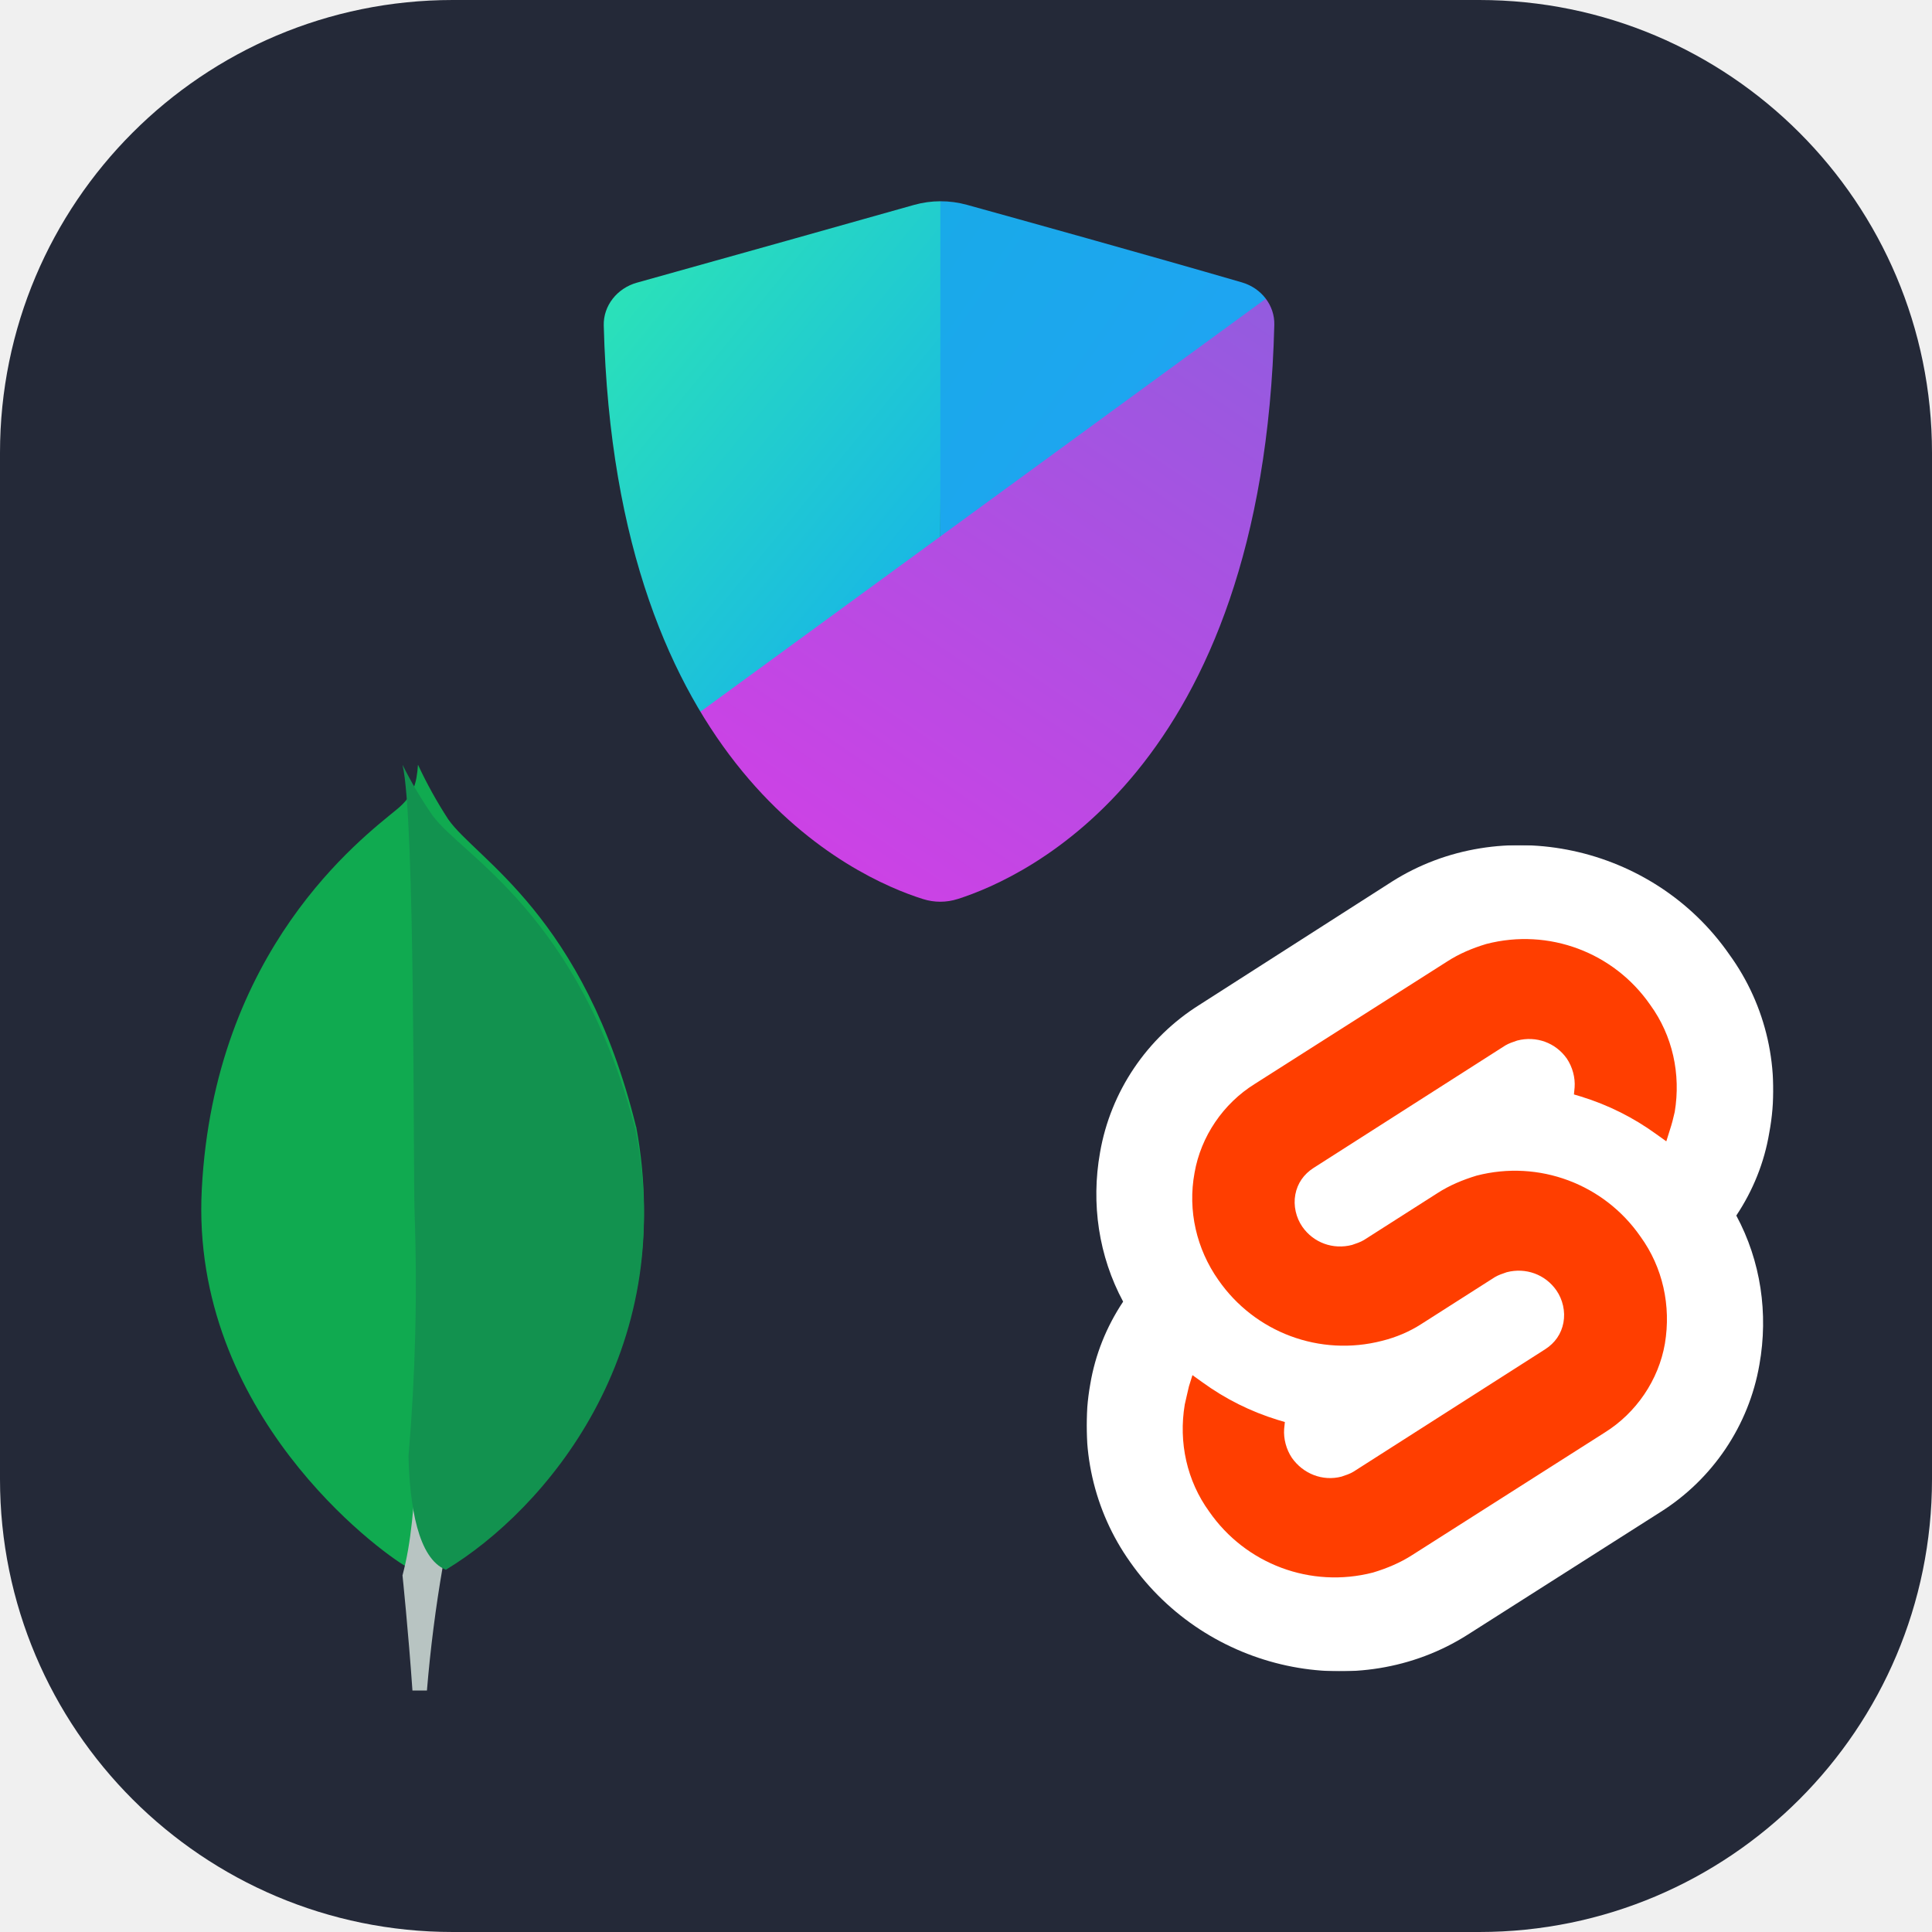
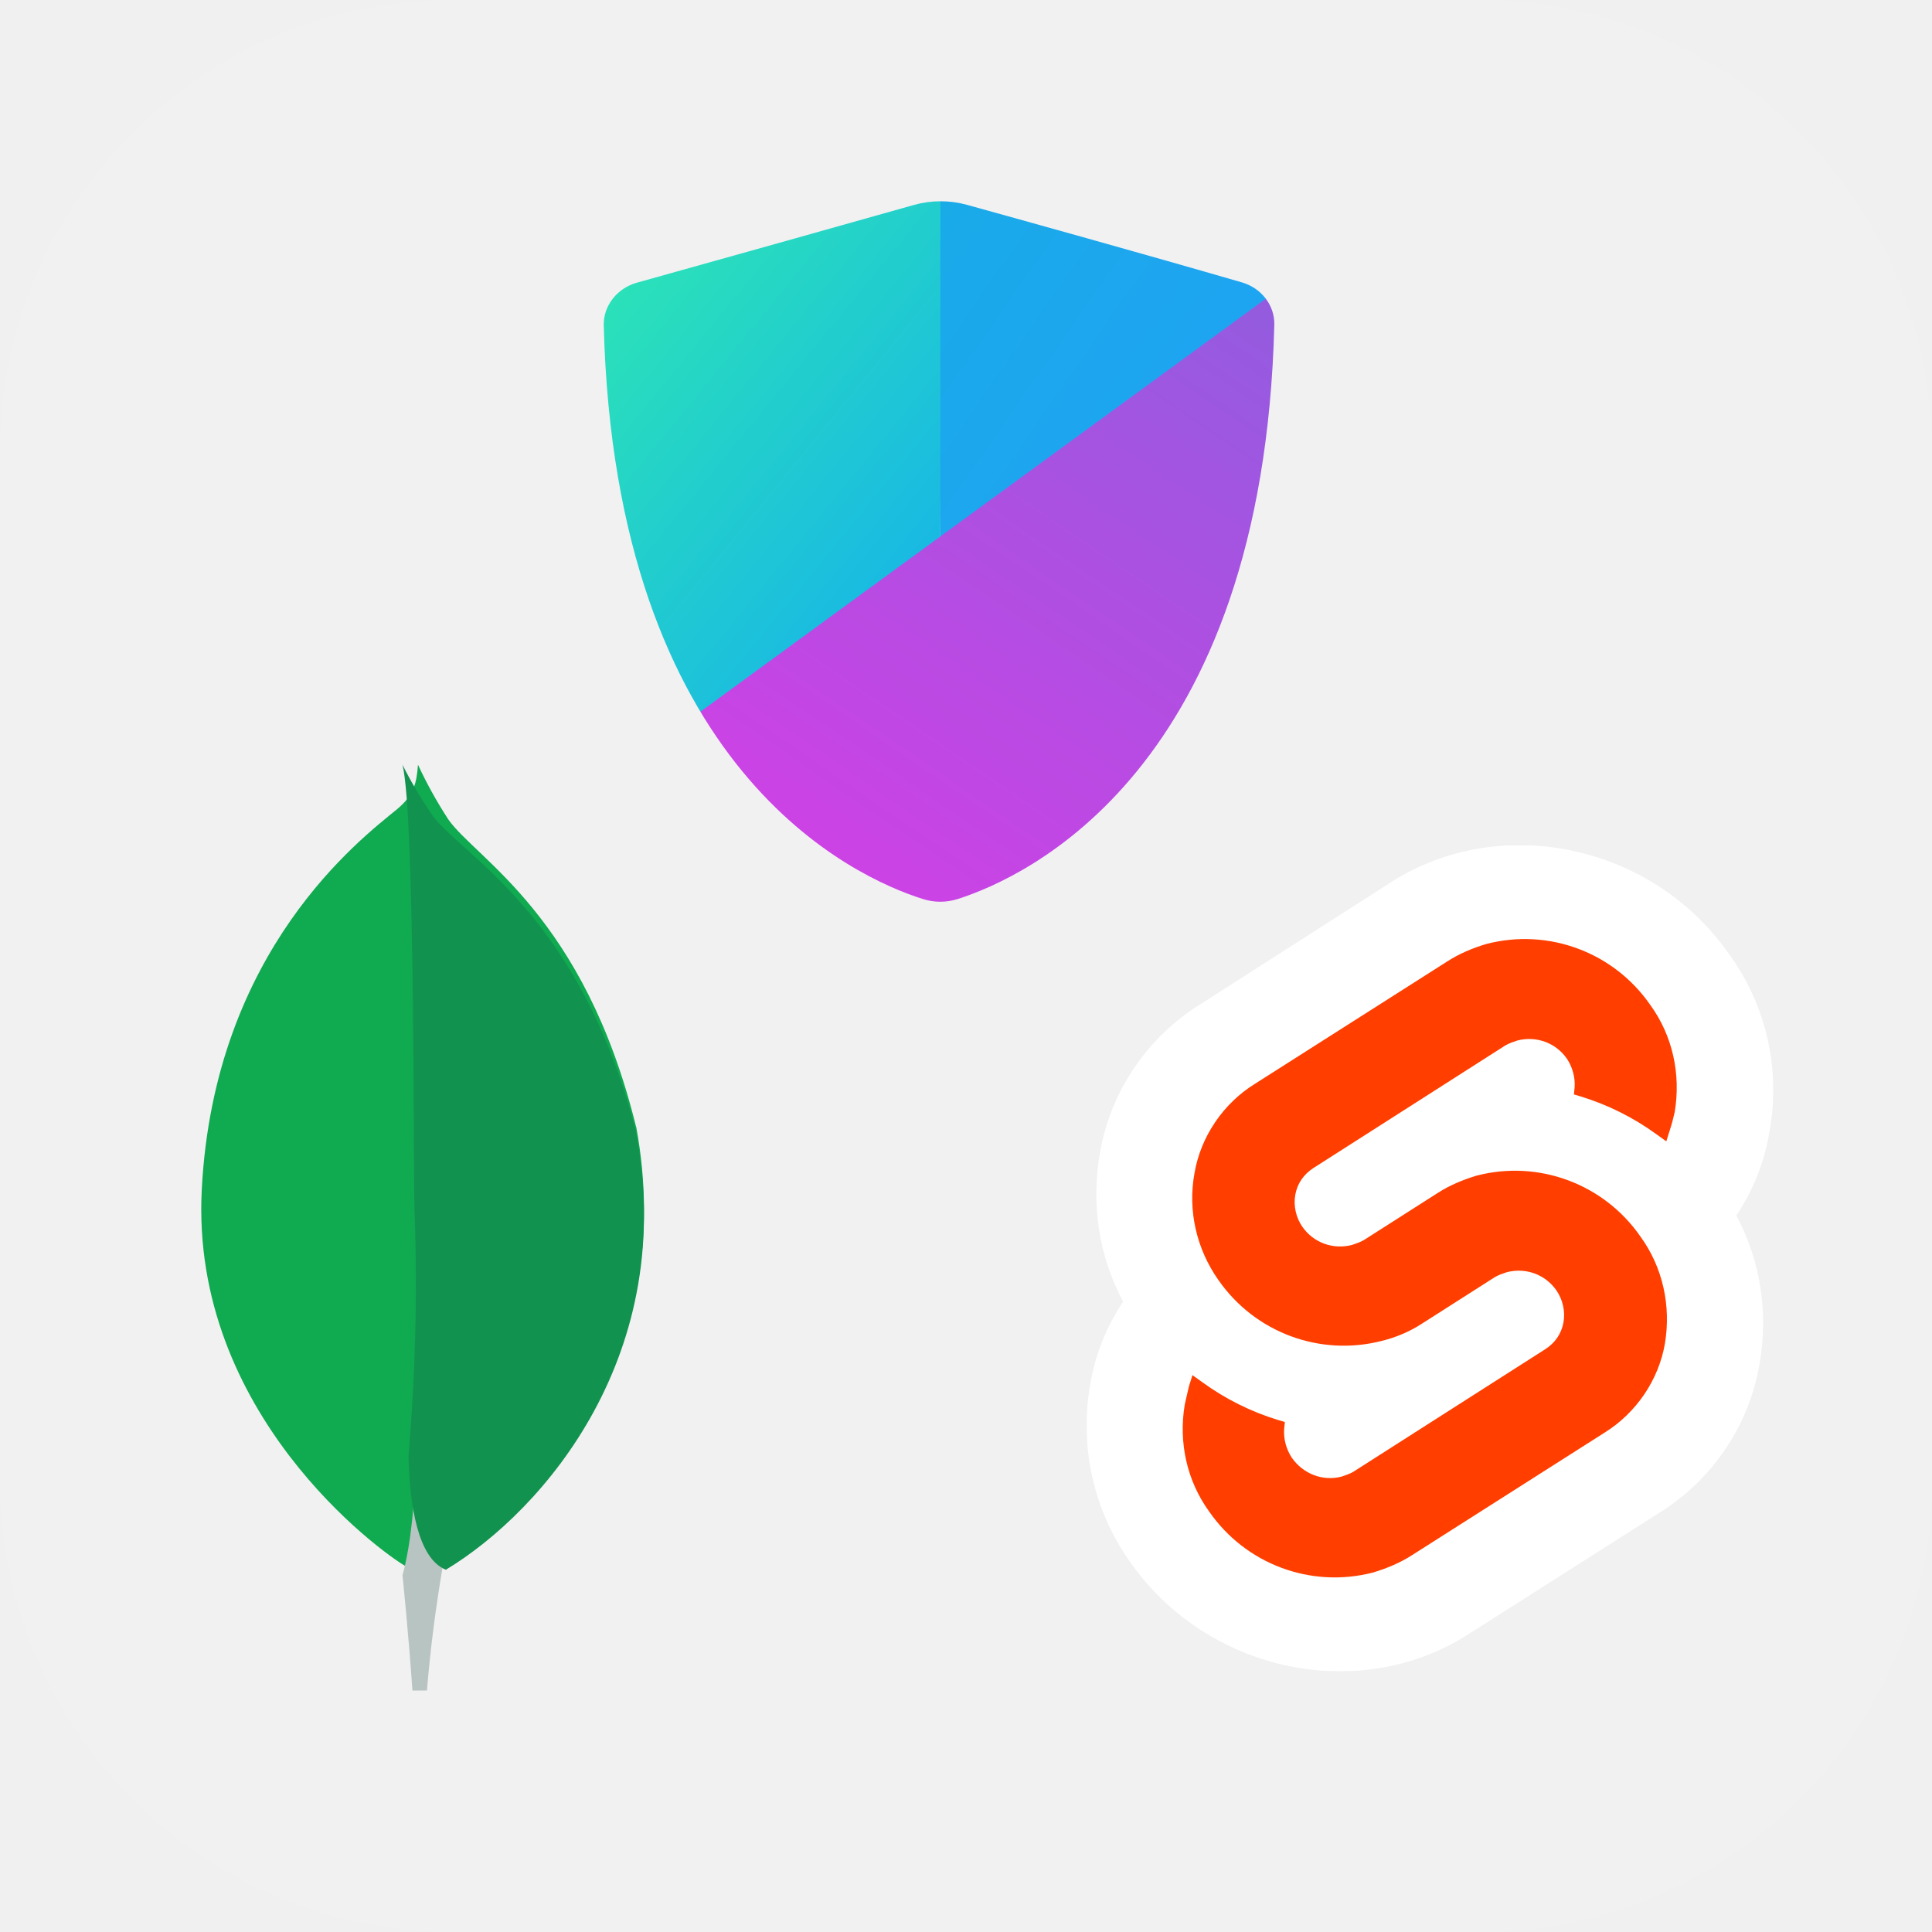
<svg xmlns="http://www.w3.org/2000/svg" width="48" height="48" viewBox="0 0 48 48" fill="none">
  <g clip-path="url(#clip0_1_2)">
    <mask id="mask0_1_2" style="mask-type:luminance" maskUnits="userSpaceOnUse" x="0" y="0" width="48" height="48">
      <path d="M48 0H0V48H48V0Z" fill="white" />
    </mask>
    <g mask="url(#mask0_1_2)">
      <mask id="mask1_1_2" style="mask-type:luminance" maskUnits="userSpaceOnUse" x="0" y="0" width="48" height="48">
        <path d="M48 0H0V48H48V0Z" fill="white" />
      </mask>
      <g mask="url(#mask1_1_2)">
-         <path d="M36.75 0H11.25C5.037 0 0 5.037 0 11.25V36.75C0 42.963 5.037 48 11.25 48H36.75C42.963 48 48 42.963 48 36.75V11.25C48 5.037 42.963 0 36.75 0Z" fill="#242938" />
+         <path d="M36.75 0H11.25C5.037 0 0 5.037 0 11.25V36.75C0 42.963 5.037 48 11.25 48H36.75C42.963 48 48 42.963 48 36.75V11.25C48 5.037 42.963 0 36.75 0Z" fill="rgba(255, 255, 255, 0.1)" />
        <mask id="mask2_1_2" style="mask-type:alpha" maskUnits="userSpaceOnUse" x="15" y="5" width="17" height="18">
          <path d="M15.824 7.023C18.041 6.406 21.324 5.482 22.709 5.091C23.137 4.971 23.59 4.97 24.02 5.088C25.353 5.457 28.456 6.319 30.855 7.016C31.341 7.157 31.672 7.589 31.66 8.069C31.383 19.148 25.462 21.805 23.796 22.335C23.511 22.426 23.214 22.426 22.929 22.336C21.255 21.809 15.285 19.157 15 8.084C14.988 7.597 15.33 7.161 15.824 7.023Z" fill="#D9D9D9" />
        </mask>
        <g mask="url(#mask2_1_2)">
          <path d="M23.363 13.432L23.232 4.598L32.193 6.884L23.363 13.432Z" fill="url(#paint0_linear_1_2)" />
          <path d="M23.363 13.432V4.907L14.794 7.069L13.616 12.32L17.345 17.819L23.363 13.432Z" fill="url(#paint1_linear_1_2)" />
          <path d="M31.931 7.069L17.214 17.819V22.699H31.735L31.931 7.069Z" fill="url(#paint2_linear_1_2)" />
        </g>
      </g>
    </g>
    <path d="M15.804 27.998C14.513 22.743 11.822 21.344 11.136 20.355C10.853 19.92 10.602 19.467 10.385 19C10.349 19.467 10.282 19.761 9.852 20.115C8.989 20.825 5.321 23.583 5.013 29.554C4.725 35.121 9.448 38.553 10.072 38.908C10.552 39.126 11.136 38.913 11.422 38.713C13.698 37.271 16.809 33.428 15.807 27.998" fill="#10AA50" />
    <path d="M10.37 36C10.283 37.459 10.221 38.306 10 39.14C10 39.14 10.145 40.529 10.247 42H10.607C10.693 40.964 10.824 39.936 11 38.92C10.534 38.614 10.388 37.28 10.37 36Z" fill="#B8C4C2" />
    <path d="M11.077 39C10.382 38.72 10.18 37.406 10.149 36.182C10.321 34.164 10.372 32.139 10.3 30.116C10.263 29.054 10.317 20.284 10 19C10.217 19.435 10.467 19.857 10.748 20.263C11.489 21.273 14.396 22.702 15.789 28.068C16.875 33.603 13.534 37.518 11.077 39Z" fill="#12924F" />
    <mask id="mask3_1_2" style="mask-type:luminance" maskUnits="userSpaceOnUse" x="27" y="21" width="18" height="21">
      <path d="M44.06 21H27V41.521H44.06V21Z" fill="white" />
    </mask>
    <g mask="url(#mask3_1_2)">
      <path d="M42.964 23.713C41.069 20.983 37.295 20.183 34.582 21.904L29.8 24.965C28.496 25.782 27.591 27.121 27.33 28.634C27.104 29.904 27.296 31.208 27.904 32.339C27.487 32.965 27.209 33.66 27.087 34.391C26.809 35.938 27.174 37.538 28.078 38.808C29.991 41.538 33.748 42.338 36.46 40.616L41.243 37.573C42.547 36.756 43.451 35.417 43.712 33.904C43.938 32.634 43.747 31.33 43.138 30.2C43.556 29.573 43.834 28.878 43.956 28.148C44.251 26.582 43.886 24.982 42.964 23.713Z" fill="white" />
      <path d="M34.113 39.069C32.565 39.469 30.948 38.86 30.043 37.556C29.487 36.791 29.278 35.834 29.435 34.895C29.469 34.738 29.504 34.599 29.539 34.443L29.626 34.165L29.869 34.339C30.443 34.756 31.069 35.069 31.748 35.278L31.922 35.33L31.904 35.504C31.887 35.747 31.956 36.008 32.095 36.217C32.374 36.617 32.861 36.808 33.33 36.686C33.434 36.651 33.539 36.617 33.626 36.564L38.391 33.521C38.634 33.365 38.791 33.139 38.843 32.86C38.895 32.582 38.825 32.286 38.669 32.06C38.391 31.66 37.904 31.486 37.434 31.608C37.33 31.643 37.226 31.678 37.139 31.73L35.313 32.895C35.017 33.086 34.687 33.225 34.339 33.312C32.791 33.712 31.174 33.104 30.269 31.799C29.73 31.034 29.504 30.078 29.678 29.139C29.835 28.235 30.391 27.417 31.174 26.93L35.956 23.887C36.252 23.695 36.582 23.556 36.93 23.452C38.478 23.052 40.095 23.661 40.999 24.965C41.556 25.73 41.764 26.687 41.608 27.626C41.573 27.782 41.538 27.921 41.486 28.078L41.399 28.356L41.156 28.182C40.582 27.765 39.956 27.452 39.278 27.243L39.104 27.191L39.121 27.017C39.139 26.774 39.069 26.513 38.93 26.304C38.651 25.904 38.165 25.73 37.695 25.852C37.591 25.887 37.486 25.922 37.399 25.974L32.635 29.017C32.391 29.174 32.234 29.4 32.182 29.678C32.13 29.956 32.2 30.252 32.356 30.478C32.635 30.878 33.121 31.052 33.591 30.93C33.695 30.895 33.8 30.86 33.887 30.808L35.713 29.643C36.008 29.452 36.339 29.313 36.686 29.208C38.234 28.808 39.852 29.417 40.756 30.721C41.312 31.486 41.521 32.443 41.364 33.382C41.208 34.286 40.651 35.104 39.869 35.591L35.087 38.634C34.791 38.825 34.461 38.964 34.113 39.069Z" fill="#FF3E00" />
    </g>
  </g>
  <defs>
    <linearGradient id="paint0_linear_1_2" x1="23.363" y1="4.907" x2="29.421" y2="9.117" gradientUnits="userSpaceOnUse">
      <stop stop-color="#19AAE8" />
      <stop offset="1" stop-color="#1EA5F1" />
    </linearGradient>
    <linearGradient id="paint1_linear_1_2" x1="15.055" y1="7.255" x2="23.003" y2="13.748" gradientUnits="userSpaceOnUse">
      <stop stop-color="#2BE2B8" />
      <stop offset="1" stop-color="#19B9E3" />
    </linearGradient>
    <linearGradient id="paint2_linear_1_2" x1="31.604" y1="7.131" x2="21.547" y2="21.886" gradientUnits="userSpaceOnUse">
      <stop stop-color="#925CDF" />
      <stop offset="1" stop-color="#CC42E5" />
    </linearGradient>
    <clipPath id="clip0_1_2">
      <rect width="48" height="48" fill="white" />
    </clipPath>
  </defs>
</svg>
